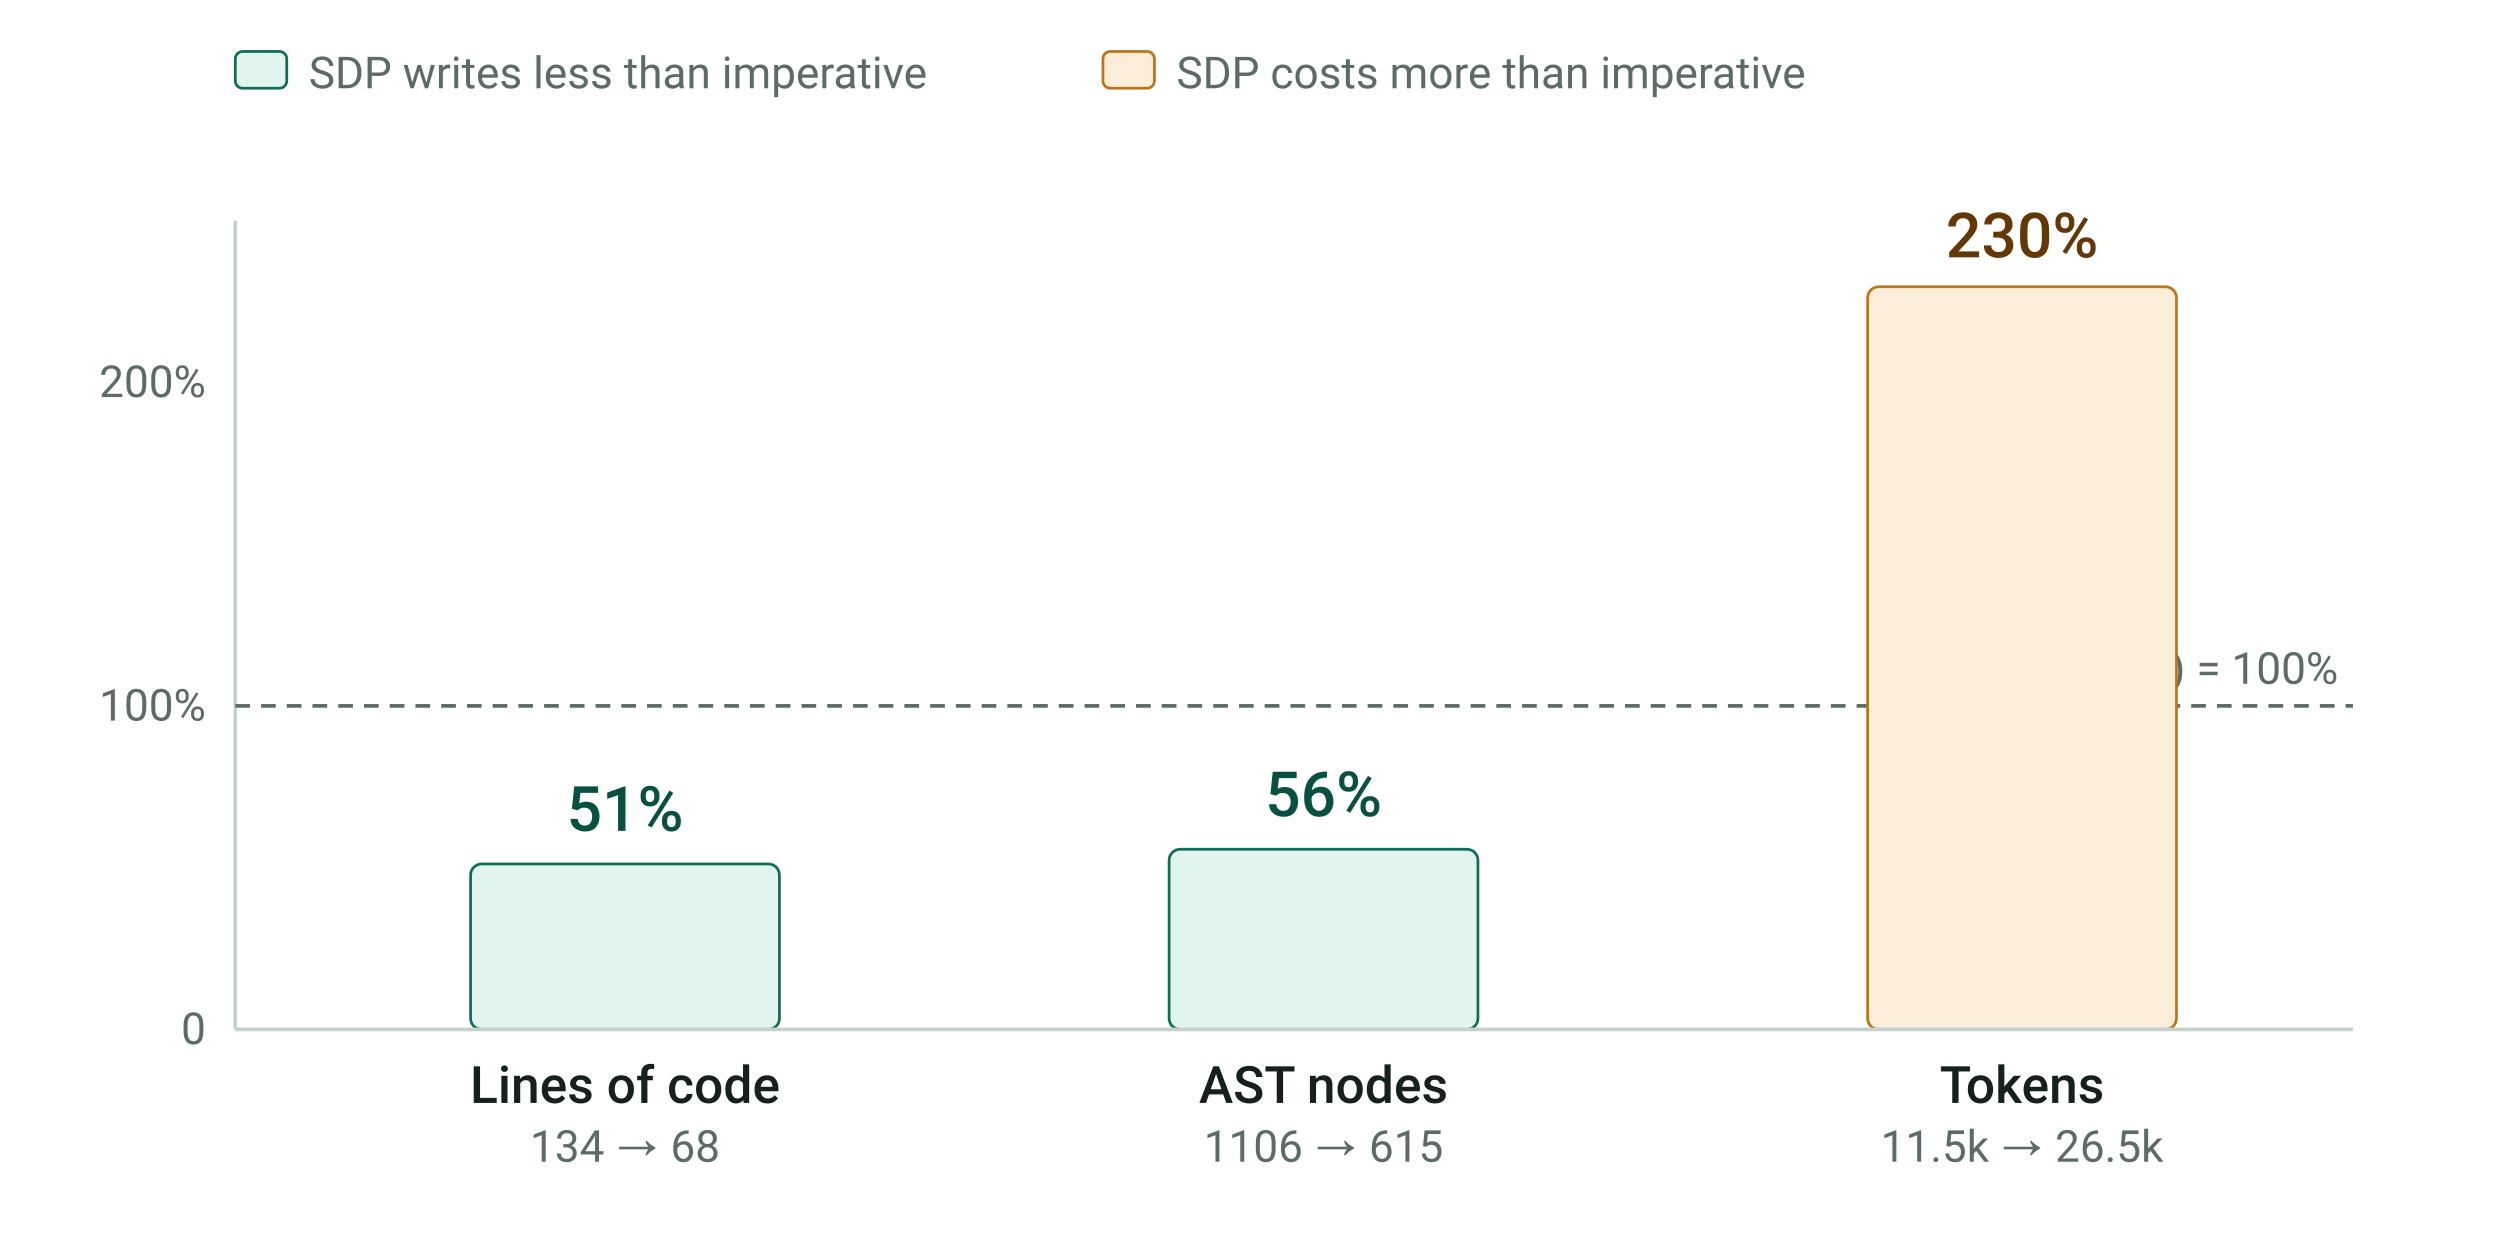
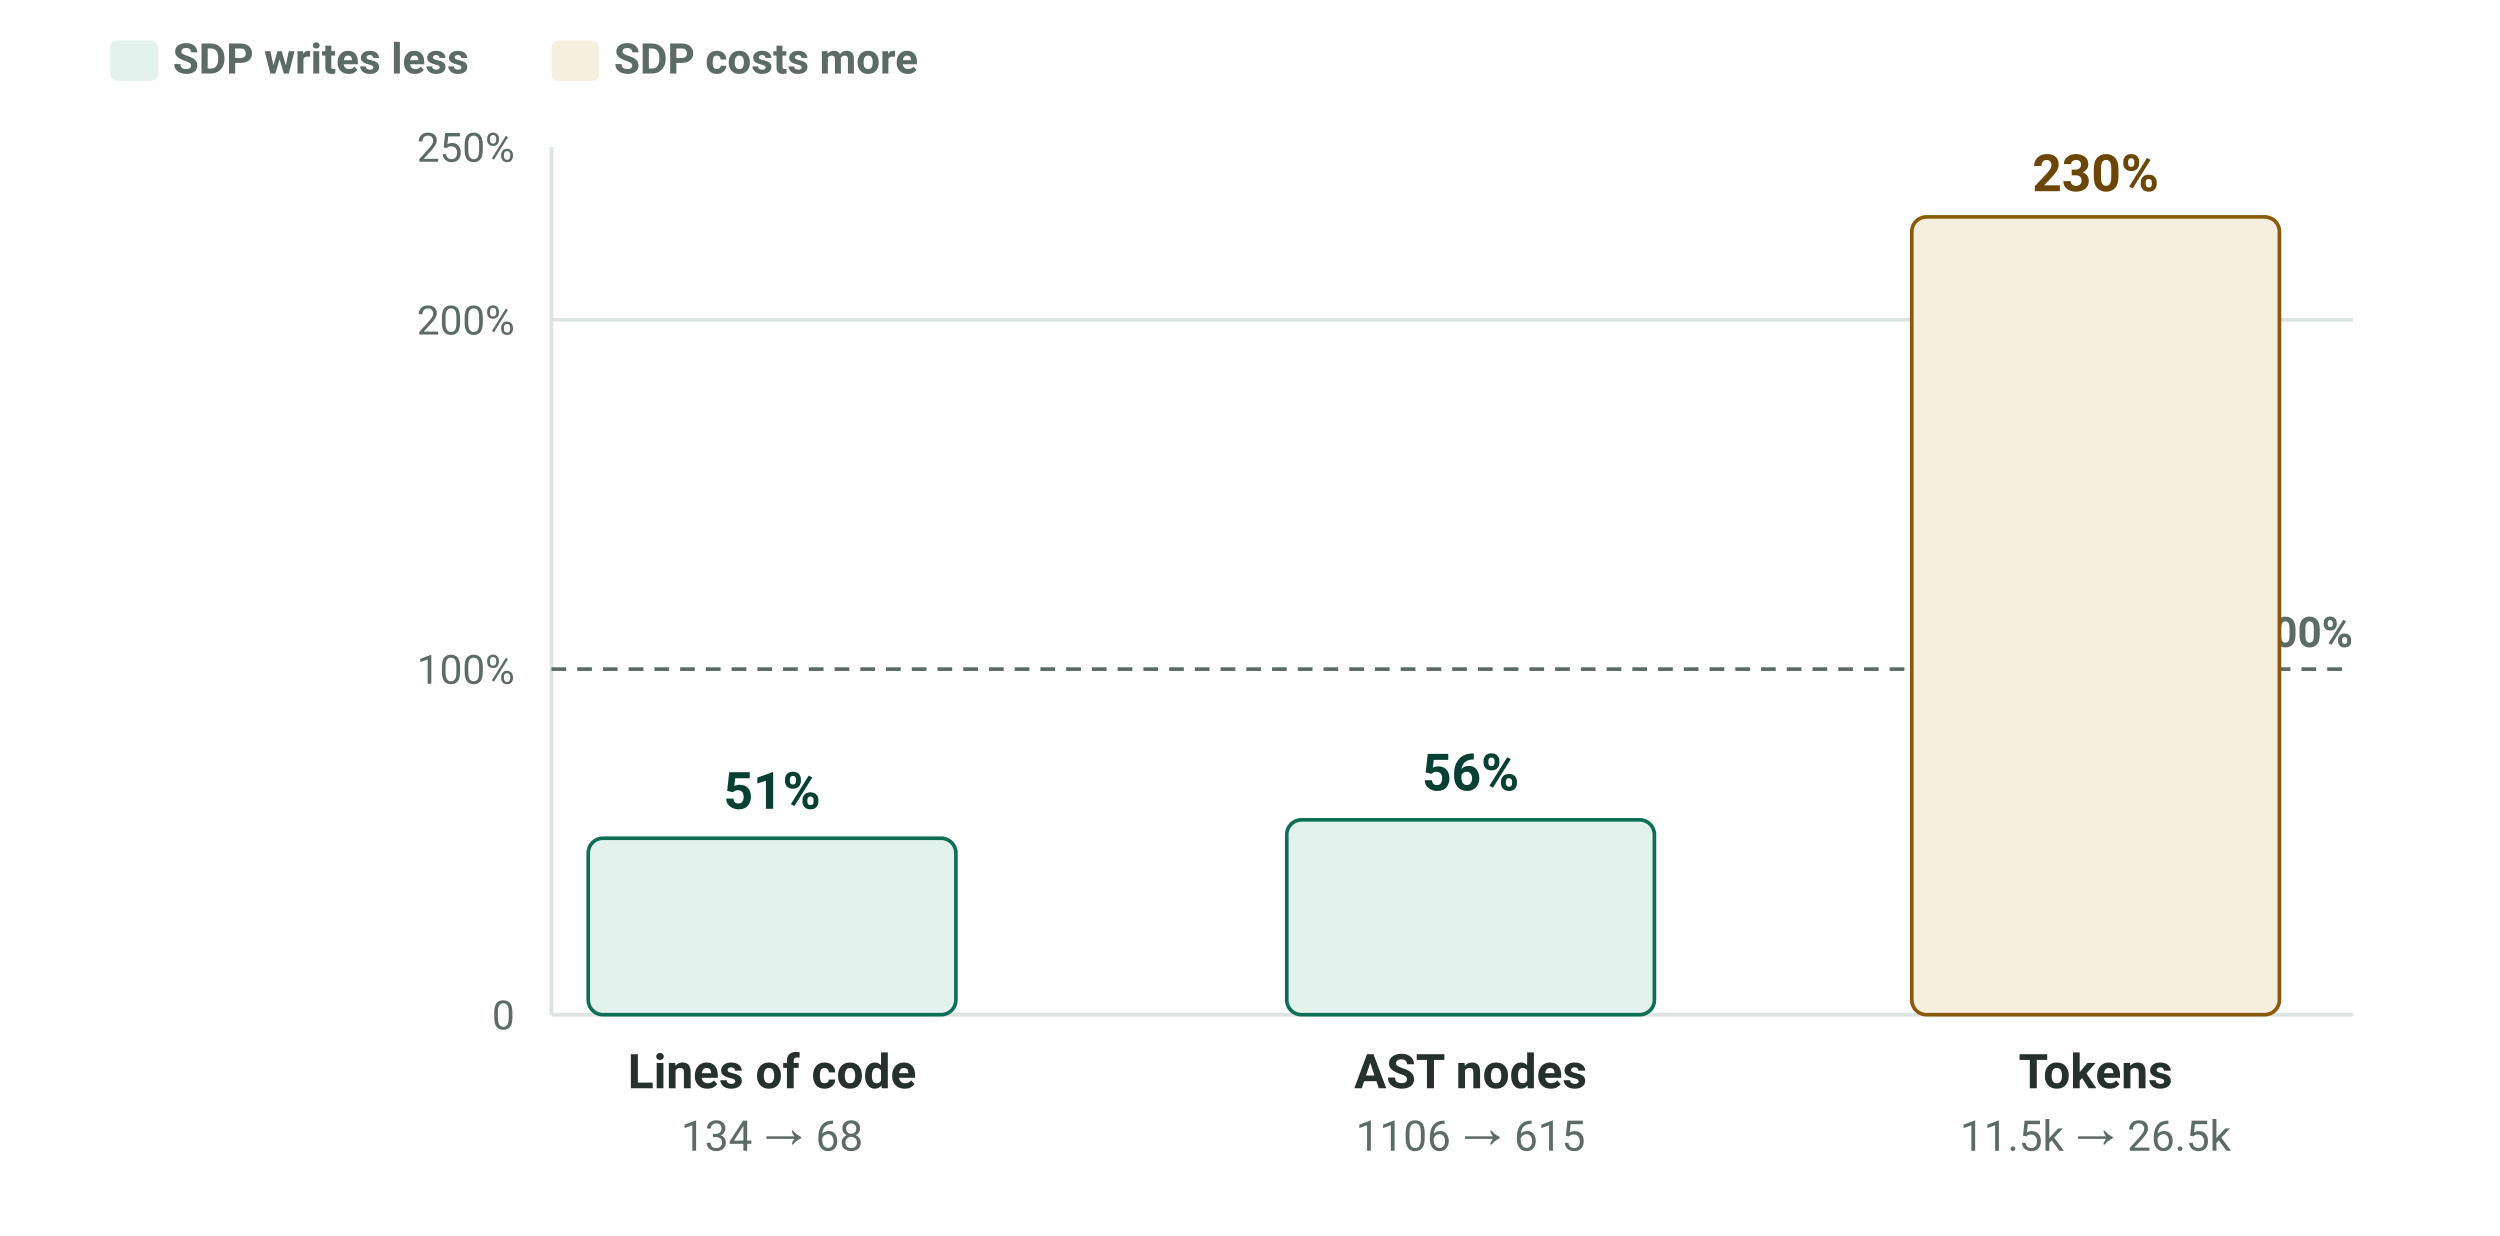
- <svg xmlns="http://www.w3.org/2000/svg" width="100%" viewBox="0 0 680 340" role="img" font-family="ui-sans-serif, system-ui, sans-serif">
+ <svg xmlns="http://www.w3.org/2000/svg" width="100%" viewBox="0 0 680 336" role="img" font-family="ui-sans-serif, system-ui, sans-serif">
  <style>
  text{font-family:ui-sans-serif,system-ui,-apple-system,"Segoe UI",Roboto,Helvetica,Arial,sans-serif}
-   .ts{font-size:12px;fill:#5c6b66}
-   .th{font-size:14px;font-weight:500;fill:#16201e}
-   .val{font-size:17px;font-weight:500}
-   .axis{stroke:#c4d1cc;stroke-width:1}
-   .ref{stroke:#5c6b66;stroke-width:1;stroke-dasharray:4 3}
-   .save rect{fill:#E1F5EE;stroke:#0F6E56;stroke-width:.75}
-   .cost rect{fill:#FAEEDA;stroke:#BA7517;stroke-width:.75}
+   .kick{font-size:11px;font-weight:700;letter-spacing:.07em;fill:#5d6b66}
+   .tag{font-size:11.5px;font-weight:600;fill:#5d6b66}
+   .tick{font-size:11px;fill:#5d6b66}
+   .met{font-size:13px;font-weight:600;fill:#26312e}
+   .abs{font-size:11.5px;fill:#5d6b66}
+   .val{font-size:14px;font-weight:700}
+   .grid{stroke:#dbe4e0;stroke-width:1}
+   .ref{stroke:#5d6b66;stroke-width:1;stroke-dasharray:4 3}
+   .teal rect{fill:#e3f2ec;stroke:#0f6e56;stroke-width:1}
+   .am rect{fill:#f7efdd;stroke:#8a5a0b;stroke-width:1}
</style>
-   <rect x="64" y="14" width="14" height="10" rx="2" fill="#E1F5EE" stroke="#0F6E56" stroke-width=".75" />
-   <text x="84" y="24" class="ts">SDP writes less than imperative</text>
-   <rect x="300" y="14" width="14" height="10" rx="2" fill="#FAEEDA" stroke="#BA7517" stroke-width=".75" />
-   <text x="320" y="24" class="ts">SDP costs more than imperative</text>
-   <line x1="64" y1="60" x2="64" y2="280" class="axis" />
-   <text x="56" y="284" class="ts" text-anchor="end">0</text>
-   <text x="56" y="196" class="ts" text-anchor="end">100%</text>
-   <text x="56" y="108" class="ts" text-anchor="end">200%</text>
-   <line x1="64" y1="192" x2="640" y2="192" class="ref" />
-   <text x="636" y="186" class="ts" text-anchor="end">imperative (A) = 100%</text>
-   <g class="save">
-     <rect x="128" y="235" width="84" height="45" rx="3" />
+   <rect x="30" y="11" width="13" height="11" rx="2" fill="#e3f2ec" />
+   <text x="47" y="20" class="tag">SDP writes less</text>
+   <rect x="150" y="11" width="13" height="11" rx="2" fill="#f7efdd" />
+   <text x="167" y="20" class="tag">SDP costs more</text>
+   <line x1="150" y1="40" x2="150" y2="276" class="grid" />
+   <text x="140" y="44" class="tick" text-anchor="end">250%</text>
+   <line x1="150" y1="87" x2="640" y2="87" class="grid" />
+   <text x="140" y="91" class="tick" text-anchor="end">200%</text>
+   <line x1="150" y1="182" x2="640" y2="182" class="ref" />
+   <text x="140" y="186" class="tick" text-anchor="end">100%</text>
+   <text x="640" y="176" class="tag" text-anchor="end" fill="#5d6b66">imperative (A) = 100%</text>
+   <line x1="150" y1="276" x2="640" y2="276" class="grid" />
+   <text x="140" y="280" class="tick" text-anchor="end">0</text>
+   <g class="teal">
+     <rect x="160" y="228" width="100" height="48" rx="4" />
  </g>
-   <text x="170" y="226" class="val" fill="#085041" text-anchor="middle">51%</text>
-   <g class="save">
-     <rect x="318" y="231" width="84" height="49" rx="3" />
+   <text x="210" y="220" class="val" fill="#083f33" text-anchor="middle">51%</text>
+   <g class="teal">
+     <rect x="350" y="223" width="100" height="53" rx="4" />
  </g>
-   <text x="360" y="222" class="val" fill="#085041" text-anchor="middle">56%</text>
-   <g class="cost">
-     <rect x="508" y="78" width="84" height="202" rx="3" />
+   <text x="400" y="215" class="val" fill="#083f33" text-anchor="middle">56%</text>
+   <g class="am">
+     <rect x="520" y="59" width="100" height="217" rx="4" />
  </g>
-   <text x="550" y="70" class="val" fill="#633806" text-anchor="middle">230%</text>
-   <line x1="64" y1="280" x2="640" y2="280" class="axis" />
-   <text x="170" y="300" class="th" text-anchor="middle">Lines of code</text>
-   <text x="170" y="316" class="ts" text-anchor="middle">134 → 68</text>
-   <text x="360" y="300" class="th" text-anchor="middle">AST nodes</text>
-   <text x="360" y="316" class="ts" text-anchor="middle">1106 → 615</text>
-   <text x="550" y="300" class="th" text-anchor="middle">Tokens</text>
-   <text x="550" y="316" class="ts" text-anchor="middle">11.5k → 26.5k</text>
+   <text x="570" y="52" class="val" fill="#6b4606" text-anchor="middle">230%</text>
+   <text x="210" y="296" class="met" text-anchor="middle">Lines of code</text>
+   <text x="210" y="313" class="abs" text-anchor="middle">134 → 68</text>
+   <text x="400" y="296" class="met" text-anchor="middle">AST nodes</text>
+   <text x="400" y="313" class="abs" text-anchor="middle">1106 → 615</text>
+   <text x="570" y="296" class="met" text-anchor="middle">Tokens</text>
+   <text x="570" y="313" class="abs" text-anchor="middle">11.5k → 26.5k</text>
</svg>
